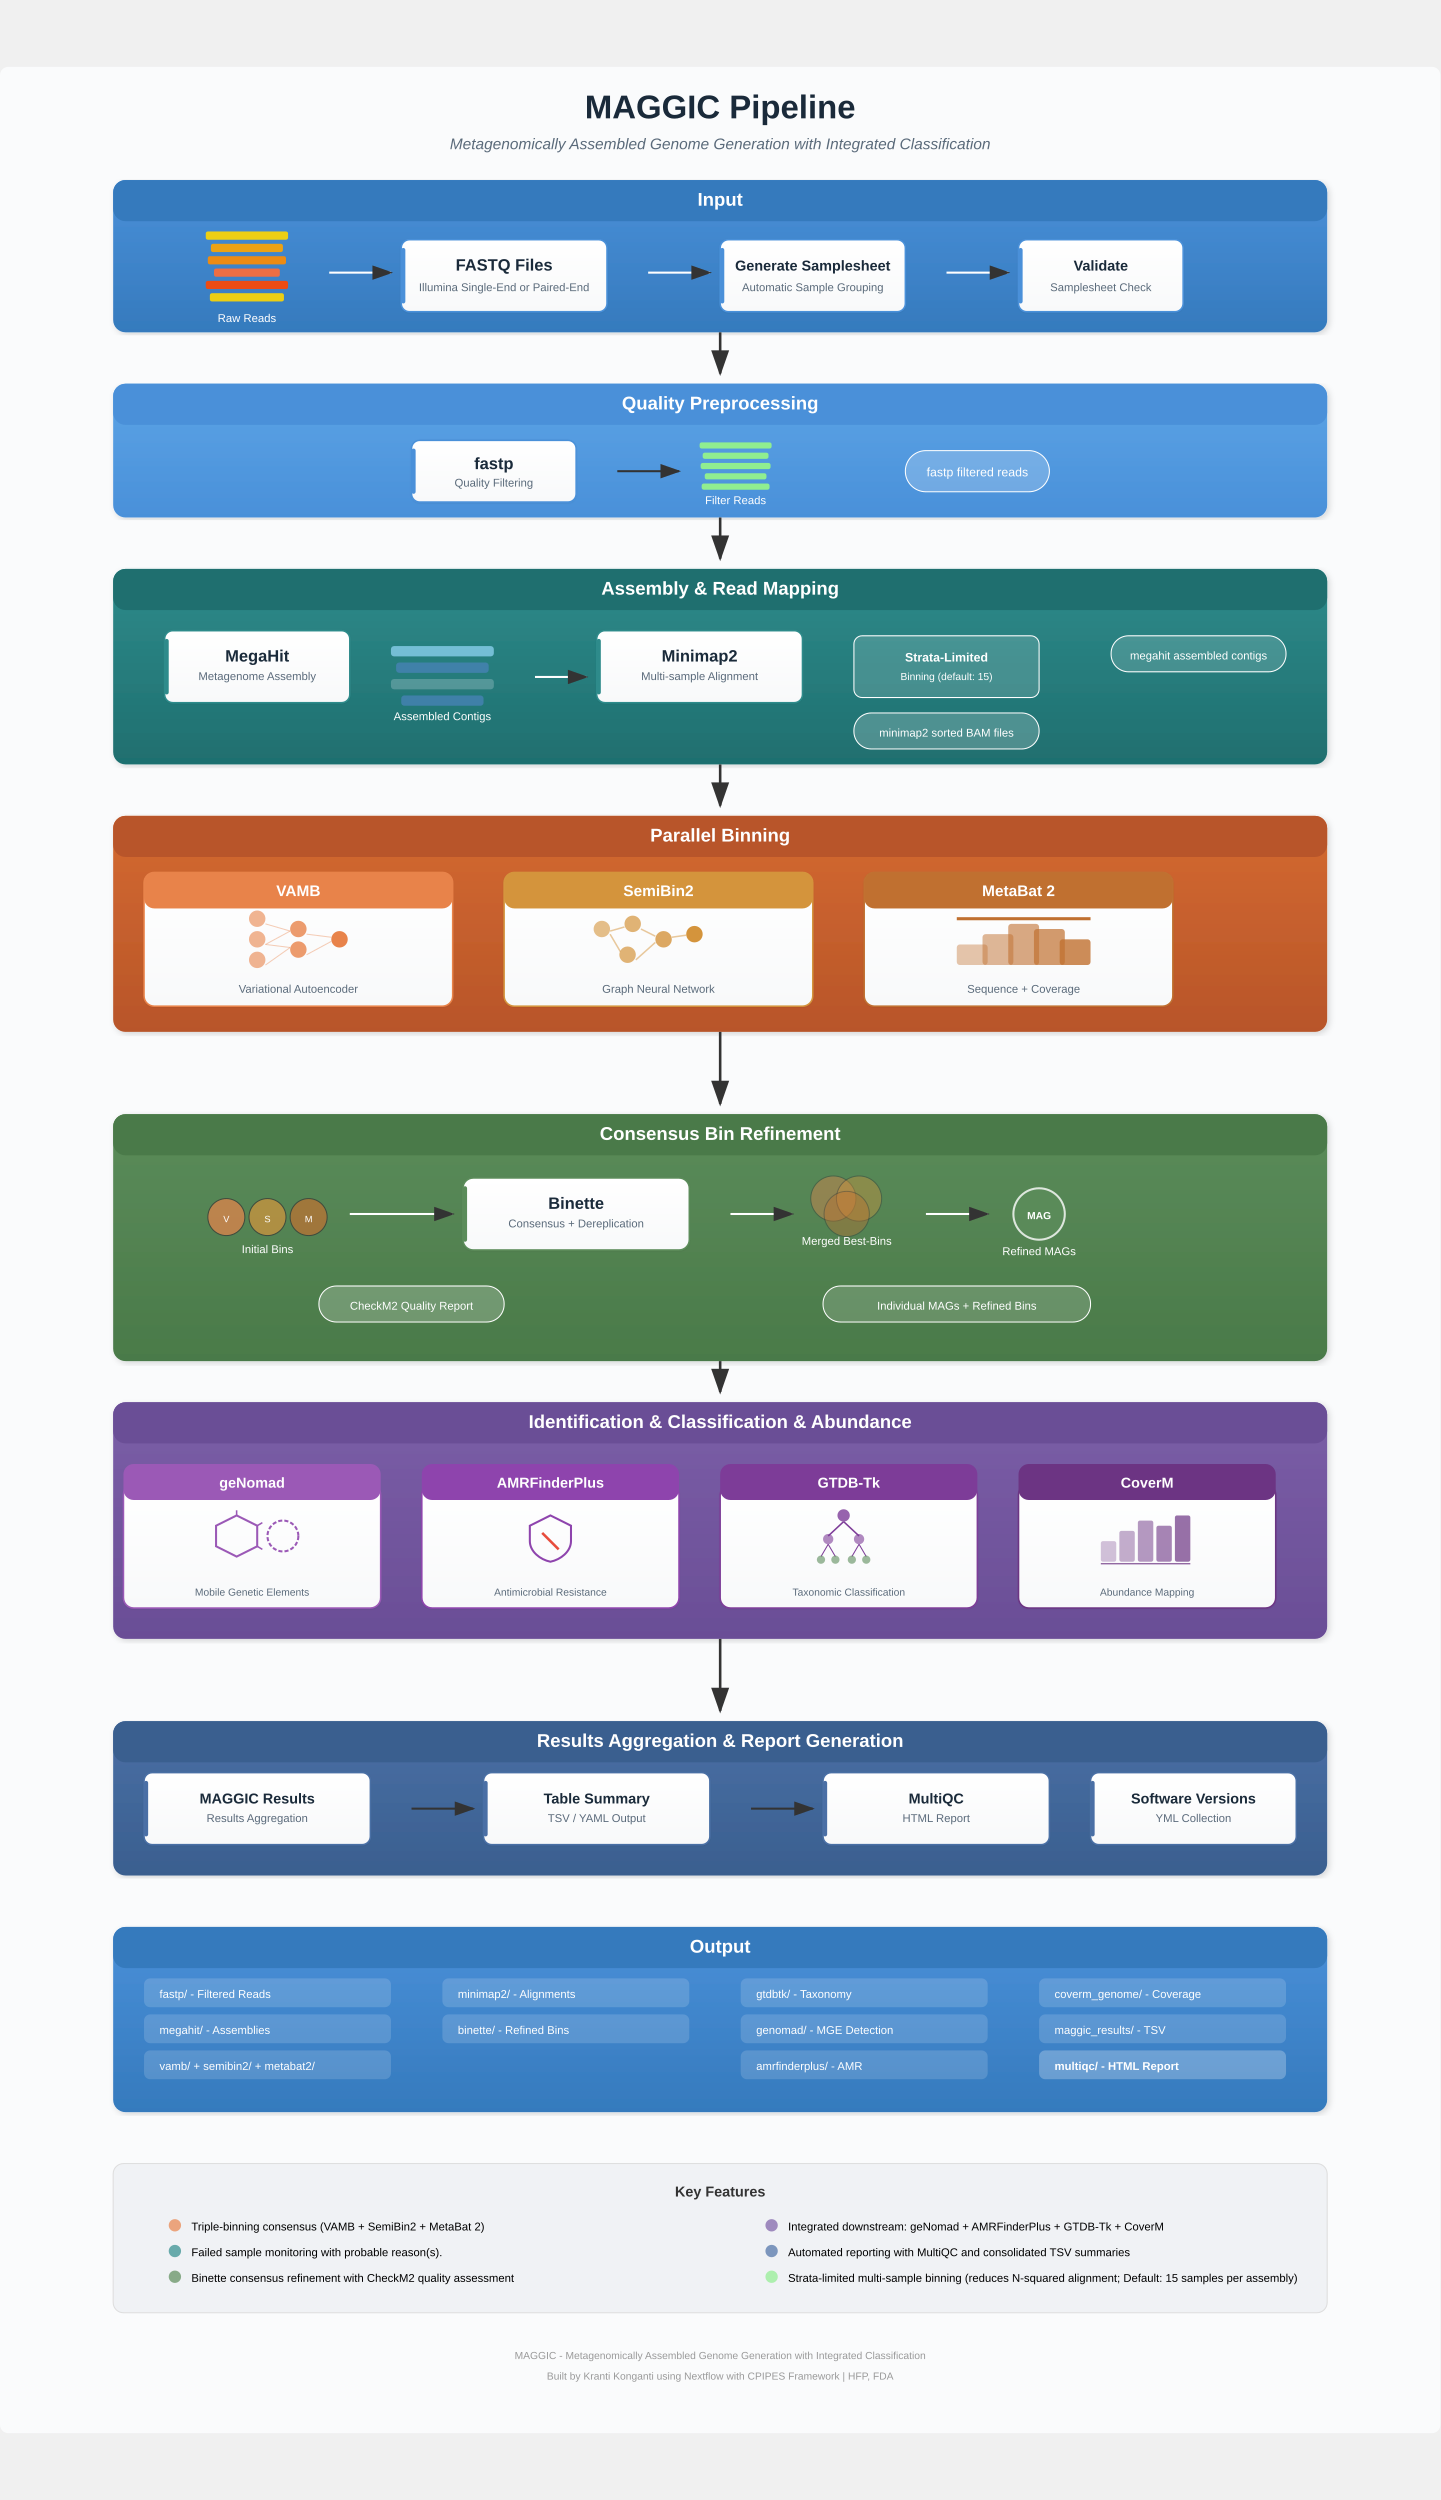
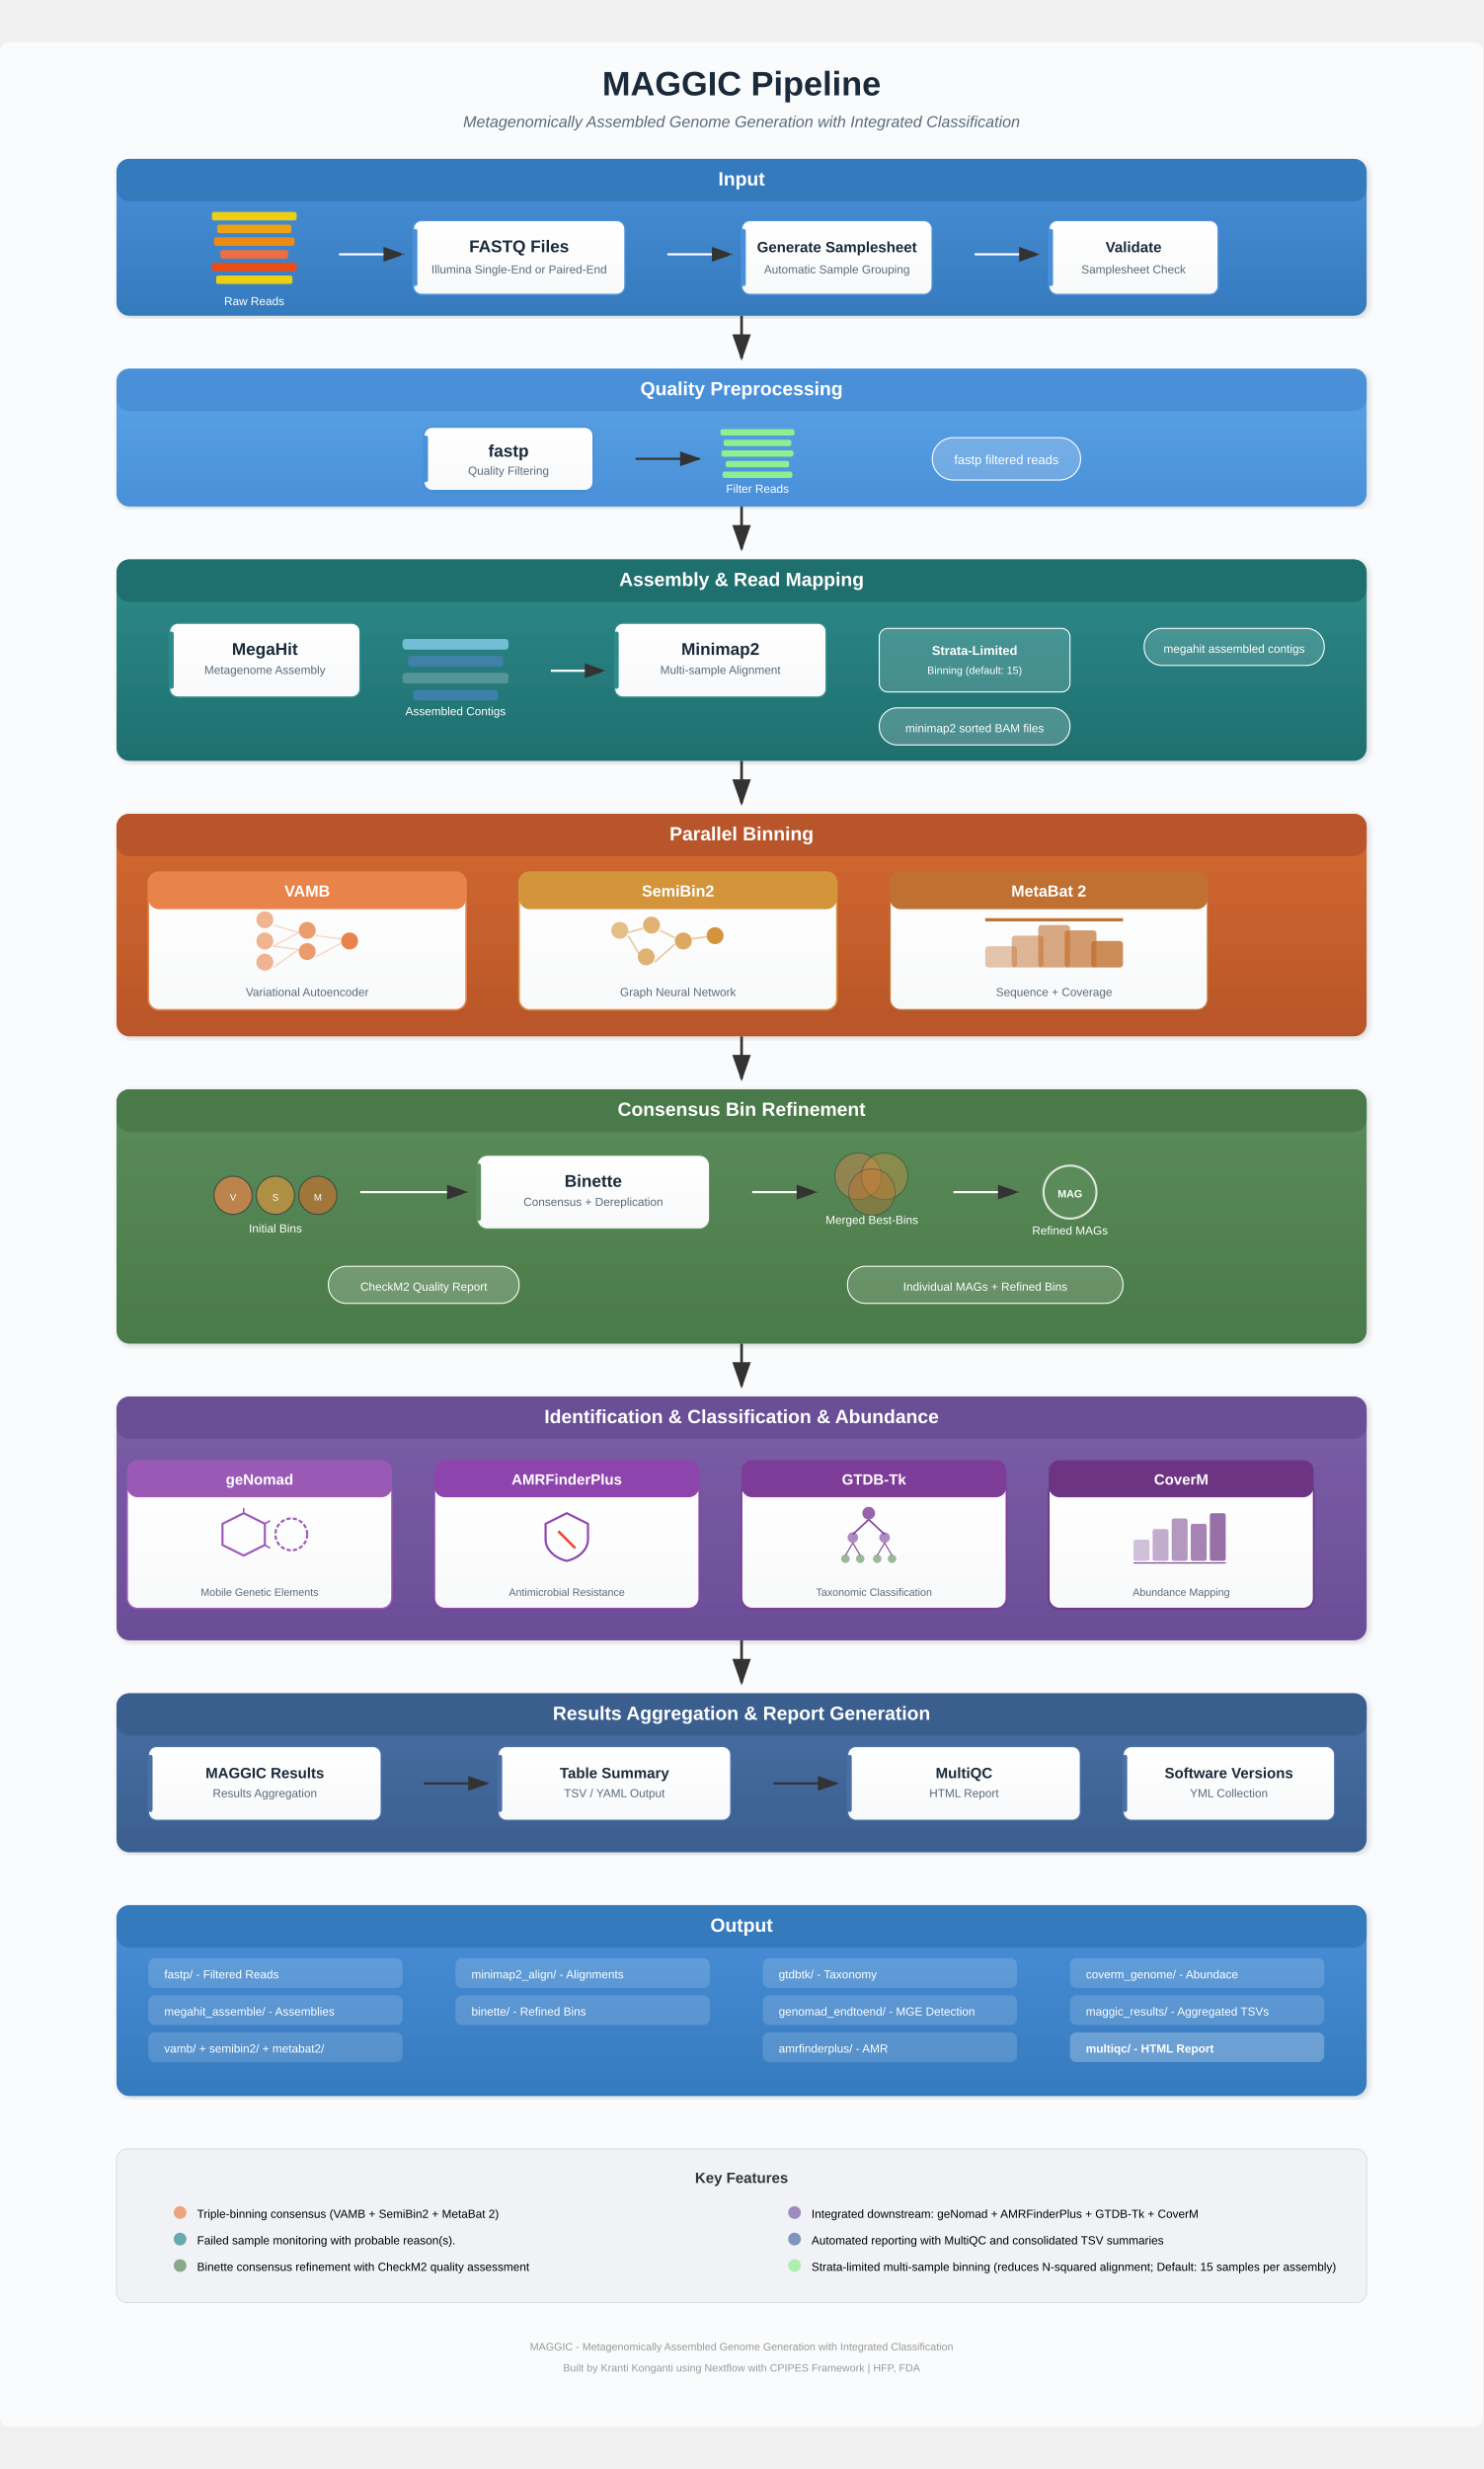
- <svg xmlns="http://www.w3.org/2000/svg" viewBox="0 0 1400 2300" width="1400" height="2430">
+ <svg xmlns="http://www.w3.org/2000/svg" viewBox="0 0 1400 2250" width="1400" height="2330">
  <defs>
    <marker id="arrow" markerWidth="10" markerHeight="7" refX="9" refY="3.5" orient="auto">
      <polygon points="0 0, 10 3.5, 0 7" fill="#333" />
    </marker>
    <linearGradient id="input-grad" x1="0%" y1="0%" x2="0%" y2="100%">
      <stop offset="0%" style="stop-color:#4A90D9;stop-opacity:1" />
      <stop offset="100%" style="stop-color:#357ABD;stop-opacity:1" />
    </linearGradient>
    <linearGradient id="preprocess-grad" x1="0%" y1="0%" x2="0%" y2="100%">
      <stop offset="0%" style="stop-color:#5BA4E6;stop-opacity:1" />
      <stop offset="100%" style="stop-color:#4A90D9;stop-opacity:1" />
    </linearGradient>
    <linearGradient id="assembly-grad" x1="0%" y1="0%" x2="0%" y2="100%">
      <stop offset="0%" style="stop-color:#2E8B8B;stop-opacity:1" />
      <stop offset="100%" style="stop-color:#1F6F6F;stop-opacity:1" />
    </linearGradient>
    <linearGradient id="binning-grad" x1="0%" y1="0%" x2="0%" y2="100%">
      <stop offset="0%" style="stop-color:#D46A30;stop-opacity:1" />
      <stop offset="100%" style="stop-color:#B8552A;stop-opacity:1" />
    </linearGradient>
    <linearGradient id="refinement-grad" x1="0%" y1="0%" x2="0%" y2="100%">
      <stop offset="0%" style="stop-color:#5B8C5A;stop-opacity:1" />
      <stop offset="100%" style="stop-color:#4A7A49;stop-opacity:1" />
    </linearGradient>
    <linearGradient id="analysis-grad" x1="0%" y1="0%" x2="0%" y2="100%">
      <stop offset="0%" style="stop-color:#7B5EA7;stop-opacity:1" />
      <stop offset="100%" style="stop-color:#6A4E96;stop-opacity:1" />
    </linearGradient>
    <linearGradient id="results-grad" x1="0%" y1="0%" x2="0%" y2="100%">
      <stop offset="0%" style="stop-color:#4A6FA5;stop-opacity:1" />
      <stop offset="100%" style="stop-color:#3A5F8F;stop-opacity:1" />
    </linearGradient>
    <linearGradient id="card-bg" x1="0%" y1="0%" x2="0%" y2="100%">
      <stop offset="0%" style="stop-color:#FFFFFF;stop-opacity:1" />
      <stop offset="100%" style="stop-color:#F8F9FA;stop-opacity:1" />
    </linearGradient>
    <filter id="shadow" x="-2%" y="-2%" width="104%" height="104%">
      <feDropShadow dx="2" dy="2" stdDeviation="3" flood-opacity="0.15" />
    </filter>
    <filter id="card-shadow" x="-5%" y="-5%" width="110%" height="115%">
      <feDropShadow dx="0" dy="3" stdDeviation="6" flood-color="#000000" flood-opacity="0.12" />
      <feDropShadow dx="0" dy="1" stdDeviation="3" flood-color="#000000" flood-opacity="0.10" />
      <feDropShadow dx="0" dy="0.5" stdDeviation="1" flood-color="#000000" flood-opacity="0.08" />
    </filter>
  </defs>
-   <rect width="1400" height="2300" fill="#FAFBFC" rx="8" />
+   <rect width="1400" height="2250" fill="#FAFBFC" rx="8" />
  <text x="700" y="50" text-anchor="middle" font-family="Arial, Helvetica, sans-serif" font-size="32" font-weight="bold" fill="#1A2A3A">MAGGIC Pipeline</text>
  <text x="700" y="80" text-anchor="middle" font-family="Arial, Helvetica, sans-serif" font-size="15" fill="#5A6A7A" font-style="italic">Metagenomically Assembled Genome Generation with Integrated Classification</text>
  <rect x="110" y="110" width="1180" height="148" rx="12" fill="url(#input-grad)" filter="url(#shadow)" />
  <rect x="110" y="110" width="1180" height="40" rx="12" fill="#357ABD" />
  <text x="700" y="135" text-anchor="middle" font-family="Arial, Helvetica, sans-serif" font-size="18" font-weight="bold" fill="white">Input</text>
  <g transform="translate(200, 160)">
    <rect x="0" y="0" width="80" height="8" rx="2" fill="#FFD700" opacity="0.9" />
    <rect x="5" y="12" width="70" height="8" rx="2" fill="#FFA500" opacity="0.9" />
    <rect x="2" y="24" width="76" height="8" rx="2" fill="#FF8C00" opacity="0.9" />
    <rect x="8" y="36" width="64" height="8" rx="2" fill="#FF6B35" opacity="0.9" />
    <rect x="0" y="48" width="80" height="8" rx="2" fill="#FF4500" opacity="0.9" />
    <rect x="4" y="60" width="72" height="8" rx="2" fill="#FFD700" opacity="0.9" />
    <text x="40" y="88" text-anchor="middle" font-family="Arial, Helvetica, sans-serif" font-size="11" fill="white">Raw
      Reads</text>
  </g>
  <line x1="320" y1="200" x2="380" y2="200" stroke="white" stroke-width="2" marker-end="url(#arrow)" />
  <rect x="390" y="168" width="200" height="70" rx="8" fill="url(#card-bg)" stroke="#4A90D9" stroke-width="1.5" filter="url(#card-shadow)" />
  <rect x="390" y="176" width="4" height="54" rx="2" fill="#4A90D9" />
  <text x="490" y="198" text-anchor="middle" font-family="Arial, Helvetica, sans-serif" font-size="16" font-weight="bold" fill="#1A2A3A">FASTQ Files</text>
  <text x="490" y="218" text-anchor="middle" font-family="Arial, Helvetica, sans-serif" font-size="11" fill="#5A6A7A">Illumina Single-End or Paired-End</text>
  <line x1="630" y1="200" x2="690" y2="200" stroke="white" stroke-width="2" marker-end="url(#arrow)" />
  <rect x="700" y="168" width="180" height="70" rx="8" fill="url(#card-bg)" stroke="#4A90D9" stroke-width="1.5" filter="url(#card-shadow)" />
  <rect x="700" y="176" width="4" height="54" rx="2" fill="#4A90D9" />
  <text x="790" y="198" text-anchor="middle" font-family="Arial, Helvetica, sans-serif" font-size="14" font-weight="bold" fill="#1A2A3A">Generate Samplesheet</text>
  <text x="790" y="218" text-anchor="middle" font-family="Arial, Helvetica, sans-serif" font-size="11" fill="#5A6A7A">Automatic Sample Grouping</text>
  <line x1="920" y1="200" x2="980" y2="200" stroke="white" stroke-width="2" marker-end="url(#arrow)" />
  <rect x="990" y="168" width="160" height="70" rx="8" fill="url(#card-bg)" stroke="#4A90D9" stroke-width="1.5" filter="url(#card-shadow)" />
  <rect x="990" y="176" width="4" height="54" rx="2" fill="#4A90D9" />
  <text x="1070" y="198" text-anchor="middle" font-family="Arial, Helvetica, sans-serif" font-size="14" font-weight="bold" fill="#1A2A3A">Validate</text>
  <text x="1070" y="218" text-anchor="middle" font-family="Arial, Helvetica, sans-serif" font-size="11" fill="#5A6A7A">Samplesheet Check</text>
  <line x1="700" y1="258" x2="700" y2="298" stroke="#333" stroke-width="2.5" marker-end="url(#arrow)" />
  <rect x="110" y="308" width="1180" height="130" rx="12" fill="url(#preprocess-grad)" filter="url(#shadow)" />
  <rect x="110" y="308" width="1180" height="40" rx="12" fill="#4A90D9" />
  <text x="700" y="333" text-anchor="middle" font-family="Arial, Helvetica, sans-serif" font-size="18" font-weight="bold" fill="white">Quality Preprocessing</text>
  <rect x="400" y="363" width="160" height="60" rx="8" fill="url(#card-bg)" stroke="#4A90D9" stroke-width="1.5" filter="url(#card-shadow)" />
  <rect x="400" y="371" width="4" height="44" rx="2" fill="#4A90D9" />
  <text x="480" y="391" text-anchor="middle" font-family="Arial, Helvetica, sans-serif" font-size="16" font-weight="bold" fill="#1A2A3A">fastp</text>
  <text x="480" y="408" text-anchor="middle" font-family="Arial, Helvetica, sans-serif" font-size="11" fill="#5A6A7A">Quality Filtering</text>
  <line x1="600" y1="393" x2="660" y2="393" stroke="#333" stroke-width="2" marker-end="url(#arrow)" />
  <g transform="translate(680, 365)">
    <rect x="0" y="0" width="70" height="6" rx="2" fill="#90EE90" />
    <rect x="3" y="10" width="64" height="6" rx="2" fill="#90EE90" />
    <rect x="1" y="20" width="68" height="6" rx="2" fill="#90EE90" />
    <rect x="5" y="30" width="60" height="6" rx="2" fill="#90EE90" />
    <rect x="2" y="40" width="66" height="6" rx="2" fill="#90EE90" />
    <text x="35" y="60" text-anchor="middle" font-family="Arial, Helvetica, sans-serif" font-size="11" fill="white">Filter Reads</text>
  </g>
  <rect x="880" y="373" width="140" height="40" rx="20" fill="rgba(255,255,255,0.2)" stroke="white" stroke-width="1" />
  <text x="950" y="398" text-anchor="middle" font-family="Arial, Helvetica, sans-serif" font-size="12" fill="white">fastp filtered reads</text>
  <line x1="700" y1="438" x2="700" y2="478" stroke="#333" stroke-width="2.5" marker-end="url(#arrow)" />
  <rect x="110" y="488" width="1180" height="190" rx="12" fill="url(#assembly-grad)" filter="url(#shadow)" />
  <rect x="110" y="488" width="1180" height="40" rx="12" fill="#1F6F6F" />
  <text x="700" y="513" text-anchor="middle" font-family="Arial, Helvetica, sans-serif" font-size="18" font-weight="bold" fill="white">Assembly &amp; Read Mapping</text>
  <rect x="160" y="548" width="180" height="70" rx="8" fill="url(#card-bg)" stroke="#2E8B8B" stroke-width="1.5" filter="url(#card-shadow)" />
  <rect x="160" y="556" width="4" height="54" rx="2" fill="#2E8B8B" />
  <text x="250" y="578" text-anchor="middle" font-family="Arial, Helvetica, sans-serif" font-size="16" font-weight="bold" fill="#1A2A3A">MegaHit</text>
  <text x="250" y="596" text-anchor="middle" font-family="Arial, Helvetica, sans-serif" font-size="11" fill="#5A6A7A">Metagenome Assembly</text>
  <g transform="translate(380, 563)">
    <rect x="0" y="0" width="100" height="10" rx="3" fill="#87CEEB" opacity="0.8" />
    <rect x="5" y="16" width="90" height="10" rx="3" fill="#4682B4" opacity="0.8" />
    <rect x="0" y="32" width="100" height="10" rx="3" fill="#5F9EA0" opacity="0.8" />
    <rect x="10" y="48" width="80" height="10" rx="3" fill="#4682B4" opacity="0.8" />
    <text x="50" y="72" text-anchor="middle" font-family="Arial, Helvetica, sans-serif" font-size="11" fill="white">Assembled Contigs</text>
  </g>
  <line x1="520" y1="593" x2="570" y2="593" stroke="white" stroke-width="2" marker-end="url(#arrow)" />
  <rect x="580" y="548" width="200" height="70" rx="8" fill="url(#card-bg)" stroke="#2E8B8B" stroke-width="1.5" filter="url(#card-shadow)" />
  <rect x="580" y="556" width="4" height="54" rx="2" fill="#2E8B8B" />
  <text x="680" y="578" text-anchor="middle" font-family="Arial, Helvetica, sans-serif" font-size="16" font-weight="bold" fill="#1A2A3A">Minimap2</text>
  <text x="680" y="596" text-anchor="middle" font-family="Arial, Helvetica, sans-serif" font-size="11" fill="#5A6A7A">Multi-sample Alignment</text>
  <rect x="830" y="553" width="180" height="60" rx="8" fill="rgba(255,255,255,0.15)" stroke="white" stroke-width="1" />
  <text x="920" y="578" text-anchor="middle" font-family="Arial, Helvetica, sans-serif" font-size="12" font-weight="bold" fill="white">Strata-Limited</text>
  <text x="920" y="596" text-anchor="middle" font-family="Arial, Helvetica, sans-serif" font-size="10" fill="white">Binning (default: 15)</text>
  <rect x="830" y="628" width="180" height="35" rx="17" fill="rgba(255,255,255,0.2)" stroke="white" stroke-width="1" />
  <text x="920" y="651" text-anchor="middle" font-family="Arial, Helvetica, sans-serif" font-size="11" fill="white">minimap2 sorted BAM files</text>
  <rect x="1080" y="553" width="170" height="35" rx="17" fill="rgba(255,255,255,0.15)" stroke="white" stroke-width="1" />
  <text x="1165" y="576" text-anchor="middle" font-family="Arial, Helvetica, sans-serif" font-size="11" fill="white">megahit assembled contigs</text>
  <line x1="700" y1="678" x2="700" y2="718" stroke="#333" stroke-width="2.5" marker-end="url(#arrow)" />
  <rect x="110" y="728" width="1180" height="210" rx="12" fill="url(#binning-grad)" filter="url(#shadow)" />
  <rect x="110" y="728" width="1180" height="40" rx="12" fill="#B8552A" />
  <text x="700" y="753" text-anchor="middle" font-family="Arial, Helvetica, sans-serif" font-size="18" font-weight="bold" fill="white">Parallel Binning</text>
  <rect x="140" y="783" width="300" height="130" rx="10" fill="url(#card-bg)" stroke="#E8834A" stroke-width="1.5" filter="url(#card-shadow)" />
  <rect x="140" y="783" width="300" height="35" rx="10" fill="#E8834A" />
  <text x="290" y="806" text-anchor="middle" font-family="Arial, Helvetica, sans-serif" font-size="15" font-weight="bold" fill="white">VAMB</text>
  <g transform="translate(230, 828)">
    <circle cx="20" cy="0" r="8" fill="#E8834A" opacity="0.6" />
    <circle cx="20" cy="20" r="8" fill="#E8834A" opacity="0.6" />
    <circle cx="20" cy="40" r="8" fill="#E8834A" opacity="0.6" />
    <circle cx="60" cy="10" r="8" fill="#E8834A" opacity="0.8" />
    <circle cx="60" cy="30" r="8" fill="#E8834A" opacity="0.8" />
    <circle cx="100" cy="20" r="8" fill="#E8834A" />
    <line x1="28" y1="5" x2="52" y2="12" stroke="#E8834A" stroke-width="1" opacity="0.4" />
    <line x1="28" y1="25" x2="52" y2="12" stroke="#E8834A" stroke-width="1" opacity="0.4" />
    <line x1="28" y1="25" x2="52" y2="28" stroke="#E8834A" stroke-width="1" opacity="0.4" />
    <line x1="28" y1="45" x2="52" y2="28" stroke="#E8834A" stroke-width="1" opacity="0.4" />
    <line x1="68" y1="15" x2="92" y2="18" stroke="#E8834A" stroke-width="1" opacity="0.4" />
    <line x1="68" y1="35" x2="92" y2="22" stroke="#E8834A" stroke-width="1" opacity="0.4" />
  </g>
  <text x="290" y="900" text-anchor="middle" font-family="Arial, Helvetica, sans-serif" font-size="11" fill="#5A6A7A">Variational Autoencoder</text>
  <rect x="490" y="783" width="300" height="130" rx="10" fill="url(#card-bg)" stroke="#D4943C" stroke-width="1.5" filter="url(#card-shadow)" />
  <rect x="490" y="783" width="300" height="35" rx="10" fill="#D4943C" />
  <text x="640" y="806" text-anchor="middle" font-family="Arial, Helvetica, sans-serif" font-size="15" font-weight="bold" fill="white">SemiBin2</text>
  <g transform="translate(545, 828)">
    <circle cx="40" cy="10" r="8" fill="#D4943C" opacity="0.6" />
    <circle cx="70" cy="5" r="8" fill="#D4943C" opacity="0.7" />
    <circle cx="65" cy="35" r="8" fill="#D4943C" opacity="0.7" />
    <circle cx="100" cy="20" r="8" fill="#D4943C" opacity="0.8" />
    <circle cx="130" cy="15" r="8" fill="#D4943C" />
    <line x1="48" y1="12" x2="62" y2="8" stroke="#D4943C" stroke-width="1.5" opacity="0.5" />
    <line x1="48" y1="15" x2="58" y2="32" stroke="#D4943C" stroke-width="1.5" opacity="0.5" />
    <line x1="78" y1="10" x2="92" y2="17" stroke="#D4943C" stroke-width="1.5" opacity="0.5" />
    <line x1="73" y1="40" x2="92" y2="23" stroke="#D4943C" stroke-width="1.5" opacity="0.5" />
    <line x1="108" y1="18" x2="122" y2="16" stroke="#D4943C" stroke-width="1.5" opacity="0.5" />
  </g>
  <text x="640" y="900" text-anchor="middle" font-family="Arial, Helvetica, sans-serif" font-size="11" fill="#5A6A7A">Graph Neural Network</text>
  <rect x="840" y="783" width="300" height="130" rx="10" fill="url(#card-bg)" stroke="#C07030" stroke-width="1.5" filter="url(#card-shadow)" />
  <rect x="840" y="783" width="300" height="35" rx="10" fill="#C07030" />
  <text x="990" y="806" text-anchor="middle" font-family="Arial, Helvetica, sans-serif" font-size="15" font-weight="bold" fill="white">MetaBat 2</text>
  <g transform="translate(885, 828)">
    <rect x="45" y="25" width="30" height="20" rx="3" fill="#C07030" opacity="0.4" />
    <rect x="70" y="15" width="30" height="30" rx="3" fill="#C07030" opacity="0.5" />
    <rect x="95" y="5" width="30" height="40" rx="3" fill="#C07030" opacity="0.6" />
    <rect x="120" y="10" width="30" height="35" rx="3" fill="#C07030" opacity="0.7" />
    <rect x="145" y="20" width="30" height="25" rx="3" fill="#C07030" opacity="0.8" />
    <line x1="45" y1="0" x2="175" y2="0" stroke="#C07030" stroke-width="3" />
  </g>
  <text x="995" y="900" text-anchor="middle" font-family="Arial, Helvetica, sans-serif" font-size="11" fill="#5A6A7A">Sequence + Coverage</text>
-   <line x1="700" y1="938" x2="700" y2="1008" stroke="#333" stroke-width="2.5" marker-end="url(#arrow)" />
-   <rect x="110" y="1018" width="1180" height="240" rx="12" fill="url(#refinement-grad)" filter="url(#shadow)" />
-   <rect x="110" y="1018" width="1180" height="40" rx="12" fill="#4A7A49" />
-   <text x="700" y="1043" text-anchor="middle" font-family="Arial, Helvetica, sans-serif" font-size="18" font-weight="bold" fill="white">Consensus Bin Refinement</text>
-   <g transform="translate(200, 1098)">
+   <line x1="700" y1="938" x2="700" y2="978" stroke="#333" stroke-width="2.5" marker-end="url(#arrow)" />
+   <rect x="110" y="988" width="1180" height="240" rx="12" fill="url(#refinement-grad)" filter="url(#shadow)" />
+   <rect x="110" y="988" width="1180" height="40" rx="12" fill="#4A7A49" />
+   <text x="700" y="1013" text-anchor="middle" font-family="Arial, Helvetica, sans-serif" font-size="18" font-weight="bold" fill="white">Consensus Bin Refinement</text>
+   <g transform="translate(200, 1068)">
    <circle cx="20" cy="20" r="18" fill="#E8834A" opacity="0.7" stroke="#333" stroke-width="1" />
    <text x="20" y="25" text-anchor="middle" font-family="Arial, Helvetica, sans-serif" font-size="9" fill="white">V</text>
    <circle cx="60" cy="20" r="18" fill="#D4943C" opacity="0.7" stroke="#333" stroke-width="1" />
    <text x="60" y="25" text-anchor="middle" font-family="Arial, Helvetica, sans-serif" font-size="9" fill="white">S</text>
    <circle cx="100" cy="20" r="18" fill="#C07030" opacity="0.7" stroke="#333" stroke-width="1" />
    <text x="100" y="25" text-anchor="middle" font-family="Arial, Helvetica, sans-serif" font-size="9" fill="white">M</text>
    <text x="60" y="55" text-anchor="middle" font-family="Arial, Helvetica, sans-serif" font-size="11" fill="white">Initial Bins</text>
  </g>
-   <line x1="340" y1="1115" x2="440" y2="1115" stroke="white" stroke-width="2" marker-end="url(#arrow)" />
-   <rect x="450" y="1080" width="220" height="70" rx="10" fill="url(#card-bg)" stroke="#5B8C5A" stroke-width="1.5" filter="url(#card-shadow)" />
-   <rect x="450" y="1088" width="4" height="54" rx="2" fill="#5B8C5A" />
-   <text x="560" y="1110" text-anchor="middle" font-family="Arial, Helvetica, sans-serif" font-size="16" font-weight="bold" fill="#1A2A3A">Binette</text>
-   <text x="560" y="1128" text-anchor="middle" font-family="Arial, Helvetica, sans-serif" font-size="11" fill="#5A6A7A">Consensus + Dereplication</text>
-   <line x1="710" y1="1115" x2="770" y2="1115" stroke="white" stroke-width="2" marker-end="url(#arrow)" />
-   <g transform="translate(790, 1085)">
+   <line x1="340" y1="1085" x2="440" y2="1085" stroke="white" stroke-width="2" marker-end="url(#arrow)" />
+   <rect x="450" y="1050" width="220" height="70" rx="10" fill="url(#card-bg)" stroke="#5B8C5A" stroke-width="1.5" filter="url(#card-shadow)" />
+   <rect x="450" y="1058" width="4" height="54" rx="2" fill="#5B8C5A" />
+   <text x="560" y="1080" text-anchor="middle" font-family="Arial, Helvetica, sans-serif" font-size="16" font-weight="bold" fill="#1A2A3A">Binette</text>
+   <text x="560" y="1098" text-anchor="middle" font-family="Arial, Helvetica, sans-serif" font-size="11" fill="#5A6A7A">Consensus + Dereplication</text>
+   <line x1="710" y1="1085" x2="770" y2="1085" stroke="white" stroke-width="2" marker-end="url(#arrow)" />
+   <g transform="translate(790, 1055)">
    <circle cx="20" cy="15" r="22" fill="#E8834A" opacity="0.4" stroke="#333" stroke-width="1" />
    <circle cx="45" cy="15" r="22" fill="#D4943C" opacity="0.4" stroke="#333" stroke-width="1" />
    <circle cx="33" cy="30" r="22" fill="#C07030" opacity="0.4" stroke="#333" stroke-width="1" />
    <text x="33" y="60" text-anchor="middle" font-family="Arial, Helvetica, sans-serif" font-size="11" fill="white">Merged Best-Bins</text>
  </g>
-   <line x1="900" y1="1115" x2="960" y2="1115" stroke="white" stroke-width="2" marker-end="url(#arrow)" />
-   <g transform="translate(980, 1085)">
+   <line x1="900" y1="1085" x2="960" y2="1085" stroke="white" stroke-width="2" marker-end="url(#arrow)" />
+   <g transform="translate(980, 1055)">
    <circle cx="30" cy="30" r="25" fill="#5B8C5A" opacity="0.8" stroke="white" stroke-width="2" />
    <text x="30" y="35" text-anchor="middle" font-family="Arial, Helvetica, sans-serif" font-size="10" font-weight="bold" fill="white">MAG</text>
    <text x="30" y="70" text-anchor="middle" font-family="Arial, Helvetica, sans-serif" font-size="11" fill="white">Refined MAGs</text>
  </g>
-   <rect x="310" y="1185" width="180" height="35" rx="17" fill="rgba(255,255,255,0.2)" stroke="white" stroke-width="1" />
-   <text x="400" y="1208" text-anchor="middle" font-family="Arial, Helvetica, sans-serif" font-size="11" fill="white">CheckM2 Quality Report</text>
-   <rect x="800" y="1185" width="260" height="35" rx="17" fill="rgba(255,255,255,0.15)" stroke="white" stroke-width="1" />
-   <text x="930" y="1208" text-anchor="middle" font-family="Arial, Helvetica, sans-serif" font-size="11" fill="white">Individual MAGs + Refined Bins</text>
-   <line x1="700" y1="1258" x2="700" y2="1288" stroke="#333" stroke-width="2.5" marker-end="url(#arrow)" />
-   <rect x="110" y="1298" width="1180" height="230" rx="12" fill="url(#analysis-grad)" filter="url(#shadow)" />
-   <rect x="110" y="1298" width="1180" height="40" rx="12" fill="#6A4E96" />
-   <text x="700" y="1323" text-anchor="middle" font-family="Arial, Helvetica, sans-serif" font-size="18" font-weight="bold" fill="white">Identification &amp; Classification &amp; Abundance</text>
-   <rect x="120" y="1378" width="250" height="120" rx="10" fill="url(#card-bg)" stroke="#9B59B6" stroke-width="1.5" filter="url(#card-shadow)" />
-   <rect x="120" y="1358" width="250" height="35" rx="10" fill="#9B59B6" />
-   <text x="245" y="1381" text-anchor="middle" font-family="Arial, Helvetica, sans-serif" font-size="14" font-weight="bold" fill="white">geNomad</text>
-   <g transform="translate(200, 1403)">
+   <rect x="310" y="1155" width="180" height="35" rx="17" fill="rgba(255,255,255,0.2)" stroke="white" stroke-width="1" />
+   <text x="400" y="1178" text-anchor="middle" font-family="Arial, Helvetica, sans-serif" font-size="11" fill="white">CheckM2 Quality Report</text>
+   <rect x="800" y="1155" width="260" height="35" rx="17" fill="rgba(255,255,255,0.15)" stroke="white" stroke-width="1" />
+   <text x="930" y="1178" text-anchor="middle" font-family="Arial, Helvetica, sans-serif" font-size="11" fill="white">Individual MAGs + Refined Bins</text>
+   <line x1="700" y1="1228" x2="700" y2="1268" stroke="#333" stroke-width="2.5" marker-end="url(#arrow)" />
+   <rect x="110" y="1278" width="1180" height="230" rx="12" fill="url(#analysis-grad)" filter="url(#shadow)" />
+   <rect x="110" y="1278" width="1180" height="40" rx="12" fill="#6A4E96" />
+   <text x="700" y="1303" text-anchor="middle" font-family="Arial, Helvetica, sans-serif" font-size="18" font-weight="bold" fill="white">Identification &amp; Classification &amp; Abundance</text>
+   <rect x="120" y="1358" width="250" height="120" rx="10" fill="url(#card-bg)" stroke="#9B59B6" stroke-width="1.5" filter="url(#card-shadow)" />
+   <rect x="120" y="1338" width="250" height="35" rx="10" fill="#9B59B6" />
+   <text x="245" y="1361" text-anchor="middle" font-family="Arial, Helvetica, sans-serif" font-size="14" font-weight="bold" fill="white">geNomad</text>
+   <g transform="translate(200, 1383)">
    <polygon points="30,5 50,15 50,35 30,45 10,35 10,15" fill="none" stroke="#9B59B6" stroke-width="2" />
    <line x1="30" y1="5" x2="30" y2="0" stroke="#9B59B6" stroke-width="1.5" />
    <line x1="50" y1="15" x2="55" y2="12" stroke="#9B59B6" stroke-width="1.5" />
    <line x1="50" y1="35" x2="55" y2="38" stroke="#9B59B6" stroke-width="1.5" />
    <circle cx="75" cy="25" r="15" fill="none" stroke="#9B59B6" stroke-width="2" stroke-dasharray="4,2" />
  </g>
-   <text x="245" y="1486" text-anchor="middle" font-family="Arial, Helvetica, sans-serif" font-size="10" fill="#5A6A7A">Mobile Genetic Elements</text>
-   <rect x="410" y="1378" width="250" height="120" rx="10" fill="url(#card-bg)" stroke="#8E44AD" stroke-width="1.5" filter="url(#card-shadow)" />
-   <rect x="410" y="1358" width="250" height="35" rx="10" fill="#8E44AD" />
-   <text x="535" y="1381" text-anchor="middle" font-family="Arial, Helvetica, sans-serif" font-size="14" font-weight="bold" fill="white">AMRFinderPlus</text>
-   <g transform="translate(505, 1403)">
+   <text x="245" y="1466" text-anchor="middle" font-family="Arial, Helvetica, sans-serif" font-size="10" fill="#5A6A7A">Mobile Genetic Elements</text>
+   <rect x="410" y="1358" width="250" height="120" rx="10" fill="url(#card-bg)" stroke="#8E44AD" stroke-width="1.5" filter="url(#card-shadow)" />
+   <rect x="410" y="1338" width="250" height="35" rx="10" fill="#8E44AD" />
+   <text x="535" y="1361" text-anchor="middle" font-family="Arial, Helvetica, sans-serif" font-size="14" font-weight="bold" fill="white">AMRFinderPlus</text>
+   <g transform="translate(505, 1383)">
    <path d="M30,5 L50,15 L50,30 C50,40 40,48 30,50 C20,48 10,40 10,30 L10,15 Z" fill="none" stroke="#8E44AD" stroke-width="2" />
    <line x1="22" y1="22" x2="38" y2="38" stroke="#E74C3C" stroke-width="2.5" />
  </g>
-   <text x="535" y="1486" text-anchor="middle" font-family="Arial, Helvetica, sans-serif" font-size="10" fill="#5A6A7A">Antimicrobial Resistance</text>
-   <rect x="700" y="1378" width="250" height="120" rx="10" fill="url(#card-bg)" stroke="#7D3C98" stroke-width="1.5" filter="url(#card-shadow)" />
-   <rect x="700" y="1358" width="250" height="35" rx="10" fill="#7D3C98" />
-   <text x="825" y="1381" text-anchor="middle" font-family="Arial, Helvetica, sans-serif" font-size="14" font-weight="bold" fill="white">GTDB-Tk</text>
-   <g transform="translate(790, 1403)">
+   <text x="535" y="1466" text-anchor="middle" font-family="Arial, Helvetica, sans-serif" font-size="10" fill="#5A6A7A">Antimicrobial Resistance</text>
+   <rect x="700" y="1358" width="250" height="120" rx="10" fill="url(#card-bg)" stroke="#7D3C98" stroke-width="1.5" filter="url(#card-shadow)" />
+   <rect x="700" y="1338" width="250" height="35" rx="10" fill="#7D3C98" />
+   <text x="825" y="1361" text-anchor="middle" font-family="Arial, Helvetica, sans-serif" font-size="14" font-weight="bold" fill="white">GTDB-Tk</text>
+   <g transform="translate(790, 1383)">
    <circle cx="30" cy="5" r="6" fill="#7D3C98" opacity="0.8" />
    <line x1="30" y1="11" x2="15" y2="25" stroke="#7D3C98" stroke-width="1.5" />
    <line x1="30" y1="11" x2="45" y2="25" stroke="#7D3C98" stroke-width="1.5" />
    <circle cx="15" cy="28" r="5" fill="#7D3C98" opacity="0.6" />
    <circle cx="45" cy="28" r="5" fill="#7D3C98" opacity="0.6" />
    <line x1="15" y1="33" x2="8" y2="45" stroke="#7D3C98" stroke-width="1" />
    <line x1="15" y1="33" x2="22" y2="45" stroke="#7D3C98" stroke-width="1" />
    <line x1="45" y1="33" x2="38" y2="45" stroke="#7D3C98" stroke-width="1" />
    <line x1="45" y1="33" x2="52" y2="45" stroke="#7D3C98" stroke-width="1" />
    <circle cx="8" cy="48" r="4" fill="#5B8C5A" opacity="0.6" />
    <circle cx="22" cy="48" r="4" fill="#5B8C5A" opacity="0.6" />
    <circle cx="38" cy="48" r="4" fill="#5B8C5A" opacity="0.6" />
    <circle cx="52" cy="48" r="4" fill="#5B8C5A" opacity="0.6" />
  </g>
-   <text x="825" y="1486" text-anchor="middle" font-family="Arial, Helvetica, sans-serif" font-size="10" fill="#5A6A7A">Taxonomic Classification</text>
-   <rect x="990" y="1378" width="250" height="120" rx="10" fill="url(#card-bg)" stroke="#6C3483" stroke-width="1.5" filter="url(#card-shadow)" />
-   <rect x="990" y="1358" width="250" height="35" rx="10" fill="#6C3483" />
-   <text x="1115" y="1381" text-anchor="middle" font-family="Arial, Helvetica, sans-serif" font-size="14" font-weight="bold" fill="white">CoverM</text>
-   <g transform="translate(1070, 1403)">
+   <text x="825" y="1466" text-anchor="middle" font-family="Arial, Helvetica, sans-serif" font-size="10" fill="#5A6A7A">Taxonomic Classification</text>
+   <rect x="990" y="1358" width="250" height="120" rx="10" fill="url(#card-bg)" stroke="#6C3483" stroke-width="1.5" filter="url(#card-shadow)" />
+   <rect x="990" y="1338" width="250" height="35" rx="10" fill="#6C3483" />
+   <text x="1115" y="1361" text-anchor="middle" font-family="Arial, Helvetica, sans-serif" font-size="14" font-weight="bold" fill="white">CoverM</text>
+   <g transform="translate(1070, 1383)">
    <rect x="0" y="30" width="15" height="20" rx="2" fill="#6C3483" opacity="0.3" />
    <rect x="18" y="20" width="15" height="30" rx="2" fill="#6C3483" opacity="0.4" />
    <rect x="36" y="10" width="15" height="40" rx="2" fill="#6C3483" opacity="0.5" />
    <rect x="54" y="15" width="15" height="35" rx="2" fill="#6C3483" opacity="0.6" />
    <rect x="72" y="5" width="15" height="45" rx="2" fill="#6C3483" opacity="0.7" />
    <line x1="0" y1="52" x2="87" y2="52" stroke="#6C3483" stroke-width="1" />
  </g>
-   <text x="1115" y="1486" text-anchor="middle" font-family="Arial, Helvetica, sans-serif" font-size="10" fill="#5A6A7A">Abundance Mapping</text>
-   <line x1="700" y1="1528" x2="700" y2="1598" stroke="#333" stroke-width="2.5" marker-end="url(#arrow)" />
-   <rect x="110" y="1608" width="1180" height="150" rx="12" fill="url(#results-grad)" filter="url(#shadow)" />
-   <rect x="110" y="1608" width="1180" height="40" rx="12" fill="#3A5F8F" />
-   <text x="700" y="1633" text-anchor="middle" font-family="Arial, Helvetica, sans-serif" font-size="18" font-weight="bold" fill="white">Results Aggregation &amp; Report Generation</text>
-   <rect x="140" y="1658" width="220" height="70" rx="8" fill="url(#card-bg)" stroke="#4A6FA5" stroke-width="1.5" filter="url(#card-shadow)" />
-   <rect x="140" y="1666" width="4" height="54" rx="2" fill="#4A6FA5" />
-   <text x="250" y="1688" text-anchor="middle" font-family="Arial, Helvetica, sans-serif" font-size="14" font-weight="bold" fill="#1A2A3A">MAGGIC Results</text>
-   <text x="250" y="1706" text-anchor="middle" font-family="Arial, Helvetica, sans-serif" font-size="11" fill="#5A6A7A">Results Aggregation</text>
-   <line x1="400" y1="1693" x2="460" y2="1693" stroke="#333" stroke-width="2" marker-end="url(#arrow)" />
-   <rect x="470" y="1658" width="220" height="70" rx="8" fill="url(#card-bg)" stroke="#4A6FA5" stroke-width="1.5" filter="url(#card-shadow)" />
-   <rect x="470" y="1666" width="4" height="54" rx="2" fill="#4A6FA5" />
-   <text x="580" y="1688" text-anchor="middle" font-family="Arial, Helvetica, sans-serif" font-size="14" font-weight="bold" fill="#1A2A3A">Table Summary</text>
-   <text x="580" y="1706" text-anchor="middle" font-family="Arial, Helvetica, sans-serif" font-size="11" fill="#5A6A7A">TSV / YAML Output</text>
-   <line x1="730" y1="1693" x2="790" y2="1693" stroke="#333" stroke-width="2" marker-end="url(#arrow)" />
-   <rect x="800" y="1658" width="220" height="70" rx="8" fill="url(#card-bg)" stroke="#4A6FA5" stroke-width="1.5" filter="url(#card-shadow)" />
-   <rect x="800" y="1666" width="4" height="54" rx="2" fill="#4A6FA5" />
-   <text x="910" y="1688" text-anchor="middle" font-family="Arial, Helvetica, sans-serif" font-size="14" font-weight="bold" fill="#1A2A3A">MultiQC</text>
-   <text x="910" y="1706" text-anchor="middle" font-family="Arial, Helvetica, sans-serif" font-size="11" fill="#5A6A7A">HTML Report</text>
-   <rect x="1060" y="1658" width="200" height="70" rx="8" fill="url(#card-bg)" stroke="#4A6FA5" stroke-width="1.5" filter="url(#card-shadow)" />
-   <rect x="1060" y="1666" width="4" height="54" rx="2" fill="#4A6FA5" />
-   <text x="1160" y="1688" text-anchor="middle" font-family="Arial, Helvetica, sans-serif" font-size="14" font-weight="bold" fill="#1A2A3A">Software Versions</text>
-   <text x="1160" y="1706" text-anchor="middle" font-family="Arial, Helvetica, sans-serif" font-size="11" fill="#5A6A7A">YML Collection</text>
-   <rect x="110" y="1808" width="1180" height="180" rx="12" fill="url(#input-grad)" filter="url(#shadow)" />
-   <rect x="110" y="1808" width="1180" height="40" rx="12" fill="#357ABD" />
-   <text x="700" y="1833" text-anchor="middle" font-family="Arial, Helvetica, sans-serif" font-size="18" font-weight="bold" fill="white">Output</text>
+   <text x="1115" y="1466" text-anchor="middle" font-family="Arial, Helvetica, sans-serif" font-size="10" fill="#5A6A7A">Abundance Mapping</text>
+   <line x1="700" y1="1508" x2="700" y2="1548" stroke="#333" stroke-width="2.5" marker-end="url(#arrow)" />
+   <rect x="110" y="1558" width="1180" height="150" rx="12" fill="url(#results-grad)" filter="url(#shadow)" />
+   <rect x="110" y="1558" width="1180" height="40" rx="12" fill="#3A5F8F" />
+   <text x="700" y="1583" text-anchor="middle" font-family="Arial, Helvetica, sans-serif" font-size="18" font-weight="bold" fill="white">Results Aggregation &amp; Report Generation</text>
+   <rect x="140" y="1608" width="220" height="70" rx="8" fill="url(#card-bg)" stroke="#4A6FA5" stroke-width="1.5" filter="url(#card-shadow)" />
+   <rect x="140" y="1616" width="4" height="54" rx="2" fill="#4A6FA5" />
+   <text x="250" y="1638" text-anchor="middle" font-family="Arial, Helvetica, sans-serif" font-size="14" font-weight="bold" fill="#1A2A3A">MAGGIC Results</text>
+   <text x="250" y="1656" text-anchor="middle" font-family="Arial, Helvetica, sans-serif" font-size="11" fill="#5A6A7A">Results Aggregation</text>
+   <line x1="400" y1="1643" x2="460" y2="1643" stroke="#333" stroke-width="2" marker-end="url(#arrow)" />
+   <rect x="470" y="1608" width="220" height="70" rx="8" fill="url(#card-bg)" stroke="#4A6FA5" stroke-width="1.5" filter="url(#card-shadow)" />
+   <rect x="470" y="1616" width="4" height="54" rx="2" fill="#4A6FA5" />
+   <text x="580" y="1638" text-anchor="middle" font-family="Arial, Helvetica, sans-serif" font-size="14" font-weight="bold" fill="#1A2A3A">Table Summary</text>
+   <text x="580" y="1656" text-anchor="middle" font-family="Arial, Helvetica, sans-serif" font-size="11" fill="#5A6A7A">TSV / YAML Output</text>
+   <line x1="730" y1="1643" x2="790" y2="1643" stroke="#333" stroke-width="2" marker-end="url(#arrow)" />
+   <rect x="800" y="1608" width="220" height="70" rx="8" fill="url(#card-bg)" stroke="#4A6FA5" stroke-width="1.5" filter="url(#card-shadow)" />
+   <rect x="800" y="1616" width="4" height="54" rx="2" fill="#4A6FA5" />
+   <text x="910" y="1638" text-anchor="middle" font-family="Arial, Helvetica, sans-serif" font-size="14" font-weight="bold" fill="#1A2A3A">MultiQC</text>
+   <text x="910" y="1656" text-anchor="middle" font-family="Arial, Helvetica, sans-serif" font-size="11" fill="#5A6A7A">HTML Report</text>
+   <rect x="1060" y="1608" width="200" height="70" rx="8" fill="url(#card-bg)" stroke="#4A6FA5" stroke-width="1.5" filter="url(#card-shadow)" />
+   <rect x="1060" y="1616" width="4" height="54" rx="2" fill="#4A6FA5" />
+   <text x="1160" y="1638" text-anchor="middle" font-family="Arial, Helvetica, sans-serif" font-size="14" font-weight="bold" fill="#1A2A3A">Software Versions</text>
+   <text x="1160" y="1656" text-anchor="middle" font-family="Arial, Helvetica, sans-serif" font-size="11" fill="#5A6A7A">YML Collection</text>
+   <rect x="110" y="1758" width="1180" height="180" rx="12" fill="url(#input-grad)" filter="url(#shadow)" />
+   <rect x="110" y="1758" width="1180" height="40" rx="12" fill="#357ABD" />
+   <text x="700" y="1783" text-anchor="middle" font-family="Arial, Helvetica, sans-serif" font-size="18" font-weight="bold" fill="white">Output</text>
  <g font-family="Arial, Helvetica, sans-serif" font-size="11" fill="white">
-     <rect x="140" y="1858" width="240" height="28" rx="6" fill="rgba(255,255,255,0.15)" />
-     <text x="155" y="1877">fastp/ - Filtered Reads</text>
-     <rect x="140" y="1893" width="240" height="28" rx="6" fill="rgba(255,255,255,0.15)" />
-     <text x="155" y="1912">megahit/ - Assemblies</text>
-     <rect x="430" y="1858" width="240" height="28" rx="6" fill="rgba(255,255,255,0.15)" />
-     <text x="445" y="1877">minimap2/ - Alignments</text>
-     <rect x="430" y="1893" width="240" height="28" rx="6" fill="rgba(255,255,255,0.15)" />
-     <text x="445" y="1912">binette/ - Refined Bins</text>
-     <rect x="140" y="1928" width="240" height="28" rx="6" fill="rgba(255,255,255,0.15)" />
-     <text x="155" y="1947">vamb/ + semibin2/ + metabat2/</text>
-     <rect x="720" y="1858" width="240" height="28" rx="6" fill="rgba(255,255,255,0.15)" />
-     <text x="735" y="1877">gtdbtk/ - Taxonomy</text>
-     <rect x="720" y="1893" width="240" height="28" rx="6" fill="rgba(255,255,255,0.15)" />
-     <text x="735" y="1912">genomad/ - MGE Detection</text>
-     <rect x="720" y="1928" width="240" height="28" rx="6" fill="rgba(255,255,255,0.15)" />
-     <text x="735" y="1947">amrfinderplus/ - AMR</text>
-     <rect x="1010" y="1858" width="240" height="28" rx="6" fill="rgba(255,255,255,0.15)" />
-     <text x="1025" y="1877">coverm_genome/ - Coverage</text>
-     <rect x="1010" y="1893" width="240" height="28" rx="6" fill="rgba(255,255,255,0.15)" />
-     <text x="1025" y="1912">maggic_results/ - TSV</text>
-     <rect x="1010" y="1928" width="240" height="28" rx="6" fill="rgba(255,255,255,0.25)" />
-     <text x="1025" y="1947" font-weight="bold">multiqc/ - HTML Report</text>
-   </g>
-   <rect x="110" y="2038" width="1180" height="145" rx="10" fill="#F0F2F5" stroke="#DDD" stroke-width="1" />
-   <text x="700" y="2070" text-anchor="middle" font-family="Arial, Helvetica, sans-serif" font-size="14" font-weight="bold" fill="#333">Key Features</text>
+     <rect x="140" y="1808" width="240" height="28" rx="6" fill="rgba(255,255,255,0.15)" />
+     <text x="155" y="1827">fastp/ - Filtered Reads</text>
+     <rect x="140" y="1843" width="240" height="28" rx="6" fill="rgba(255,255,255,0.15)" />
+     <text x="155" y="1862">megahit_assemble/ - Assemblies</text>
+     <rect x="430" y="1808" width="240" height="28" rx="6" fill="rgba(255,255,255,0.15)" />
+     <text x="445" y="1827">minimap2_align/ - Alignments</text>
+     <rect x="430" y="1843" width="240" height="28" rx="6" fill="rgba(255,255,255,0.15)" />
+     <text x="445" y="1862">binette/ - Refined Bins</text>
+     <rect x="140" y="1878" width="240" height="28" rx="6" fill="rgba(255,255,255,0.15)" />
+     <text x="155" y="1897">vamb/ + semibin2/ + metabat2/</text>
+     <rect x="720" y="1808" width="240" height="28" rx="6" fill="rgba(255,255,255,0.15)" />
+     <text x="735" y="1827">gtdbtk/ - Taxonomy</text>
+     <rect x="720" y="1843" width="240" height="28" rx="6" fill="rgba(255,255,255,0.15)" />
+     <text x="735" y="1862">genomad_endtoend/ - MGE Detection</text>
+     <rect x="720" y="1878" width="240" height="28" rx="6" fill="rgba(255,255,255,0.15)" />
+     <text x="735" y="1897">amrfinderplus/ - AMR</text>
+     <rect x="1010" y="1808" width="240" height="28" rx="6" fill="rgba(255,255,255,0.15)" />
+     <text x="1025" y="1827">coverm_genome/ - Abundace</text>
+     <rect x="1010" y="1843" width="240" height="28" rx="6" fill="rgba(255,255,255,0.15)" />
+     <text x="1025" y="1862">maggic_results/ - Aggregated TSVs</text>
+     <rect x="1010" y="1878" width="240" height="28" rx="6" fill="rgba(255,255,255,0.25)" />
+     <text x="1025" y="1897" font-weight="bold">multiqc/ - HTML Report</text>
+   </g>
+   <rect x="110" y="1988" width="1180" height="145" rx="10" fill="#F0F2F5" stroke="#DDD" stroke-width="1" />
+   <text x="700" y="2020" text-anchor="middle" font-family="Arial, Helvetica, sans-serif" font-size="14" font-weight="bold" fill="#333">Key Features</text>
  <g font-family="Arial, Helvetica, sans-serif" font-size="11">
-     <circle cx="170" cy="2098" r="6" fill="#E8834A" opacity="0.7" />
-     <text x="186" y="2103">Triple-binning consensus (VAMB + SemiBin2 + MetaBat 2)</text>
-     <circle cx="170" cy="2123" r="6" fill="#2E8B8B" opacity="0.7" />
-     <text x="186" y="2128">Failed sample monitoring with probable reason(s).</text>
-     <circle cx="170" cy="2148" r="6" fill="#5B8C5A" opacity="0.7" />
-     <text x="186" y="2153">Binette consensus refinement with CheckM2 quality assessment</text>
-     <circle cx="750" cy="2098" r="6" fill="#7B5EA7" opacity="0.7" />
-     <text x="766" y="2103">Integrated downstream: geNomad + AMRFinderPlus + GTDB-Tk + CoverM</text>
-     <circle cx="750" cy="2123" r="6" fill="#4A6FA5" opacity="0.7" />
-     <text x="766" y="2128">Automated reporting with MultiQC and consolidated TSV summaries</text>
-     <circle cx="750" cy="2148" r="6" fill="#90EE90" opacity="0.7" />
-     <text x="766" y="2153">Strata-limited multi-sample binning (reduces N-squared alignment; Default: 15 samples per
+     <circle cx="170" cy="2048" r="6" fill="#E8834A" opacity="0.7" />
+     <text x="186" y="2053">Triple-binning consensus (VAMB + SemiBin2 + MetaBat 2)</text>
+     <circle cx="170" cy="2073" r="6" fill="#2E8B8B" opacity="0.7" />
+     <text x="186" y="2078">Failed sample monitoring with probable reason(s).</text>
+     <circle cx="170" cy="2098" r="6" fill="#5B8C5A" opacity="0.7" />
+     <text x="186" y="2103">Binette consensus refinement with CheckM2 quality assessment</text>
+     <circle cx="750" cy="2048" r="6" fill="#7B5EA7" opacity="0.7" />
+     <text x="766" y="2053">Integrated downstream: geNomad + AMRFinderPlus + GTDB-Tk + CoverM</text>
+     <circle cx="750" cy="2073" r="6" fill="#4A6FA5" opacity="0.7" />
+     <text x="766" y="2078">Automated reporting with MultiQC and consolidated TSV summaries</text>
+     <circle cx="750" cy="2098" r="6" fill="#90EE90" opacity="0.7" />
+     <text x="766" y="2103">Strata-limited multi-sample binning (reduces N-squared alignment; Default: 15 samples per
      assembly)</text>
  </g>
-   <text x="700" y="2228" text-anchor="middle" font-family="Arial, Helvetica, sans-serif" font-size="10" fill="#999">MAGGIC - Metagenomically Assembled Genome Generation with Integrated Classification</text>
-   <text x="700" y="2248" text-anchor="middle" font-family="Arial, Helvetica, sans-serif" font-size="10" fill="#999">Built by Kranti Konganti using Nextflow with CPIPES Framework | HFP, FDA</text>
+   <text x="700" y="2178" text-anchor="middle" font-family="Arial, Helvetica, sans-serif" font-size="10" fill="#999">MAGGIC - Metagenomically Assembled Genome Generation with Integrated Classification</text>
+   <text x="700" y="2198" text-anchor="middle" font-family="Arial, Helvetica, sans-serif" font-size="10" fill="#999">Built by Kranti Konganti using Nextflow with CPIPES Framework | HFP, FDA</text>
</svg>
